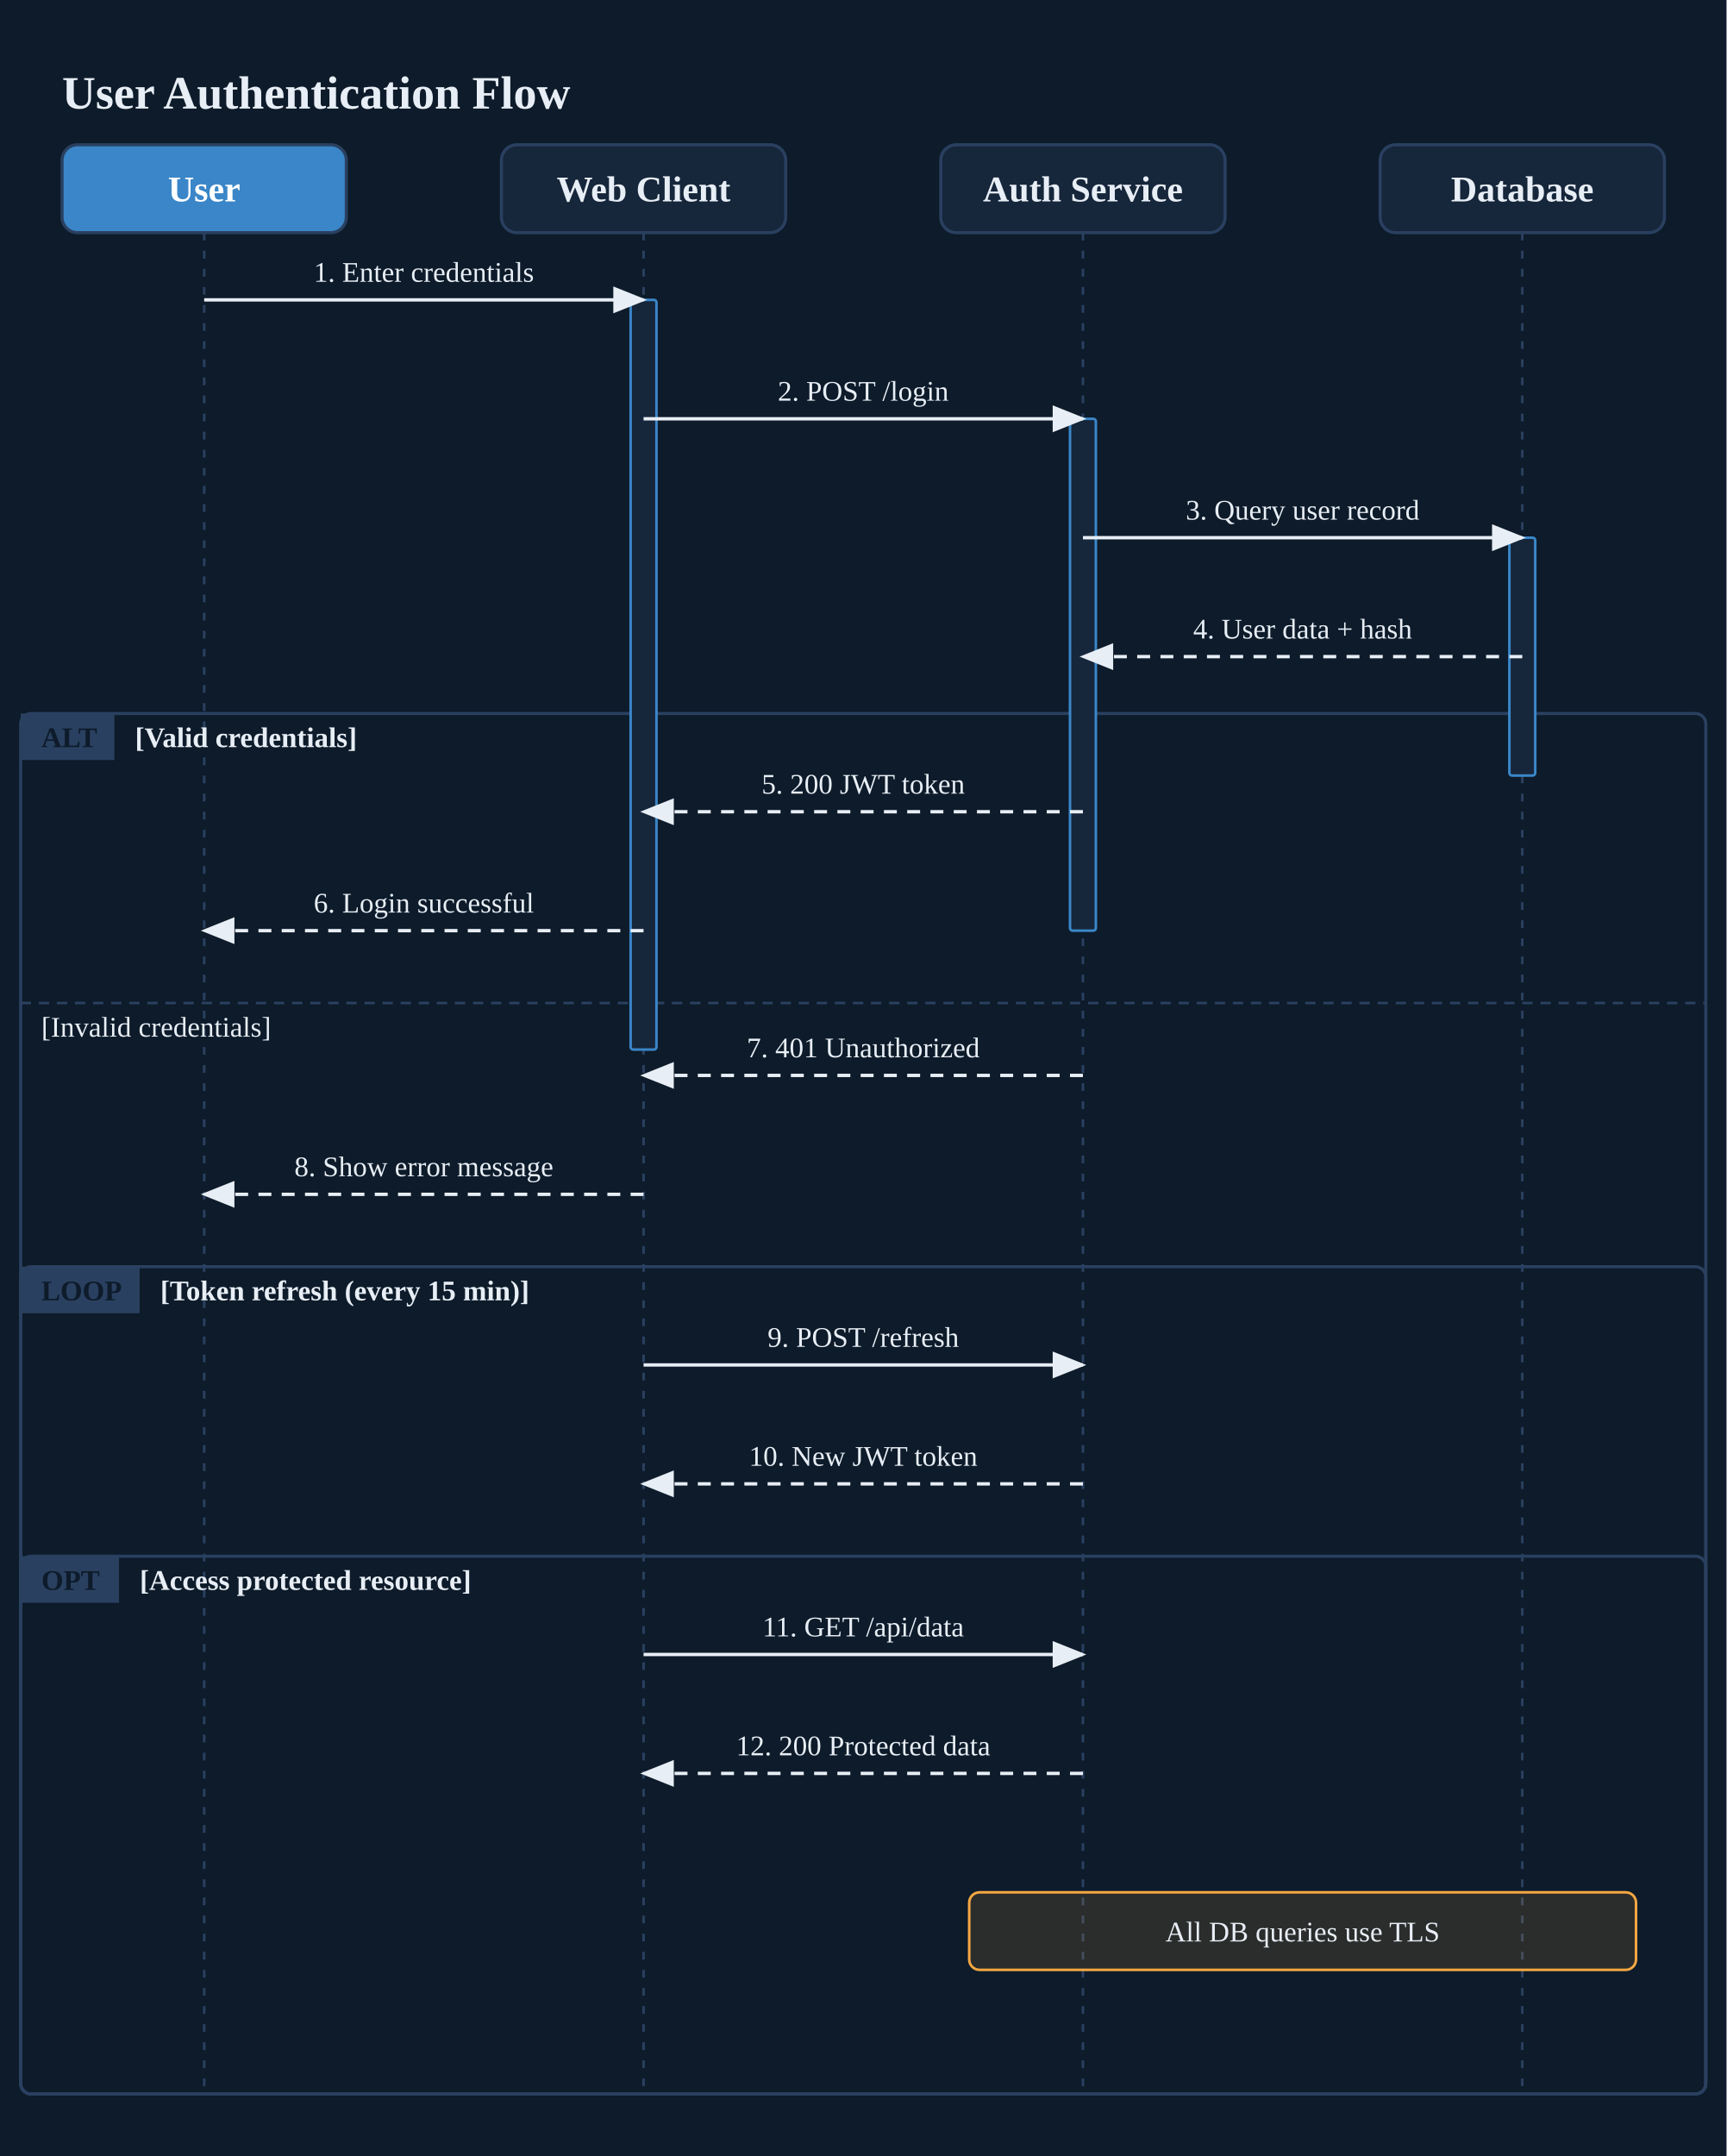
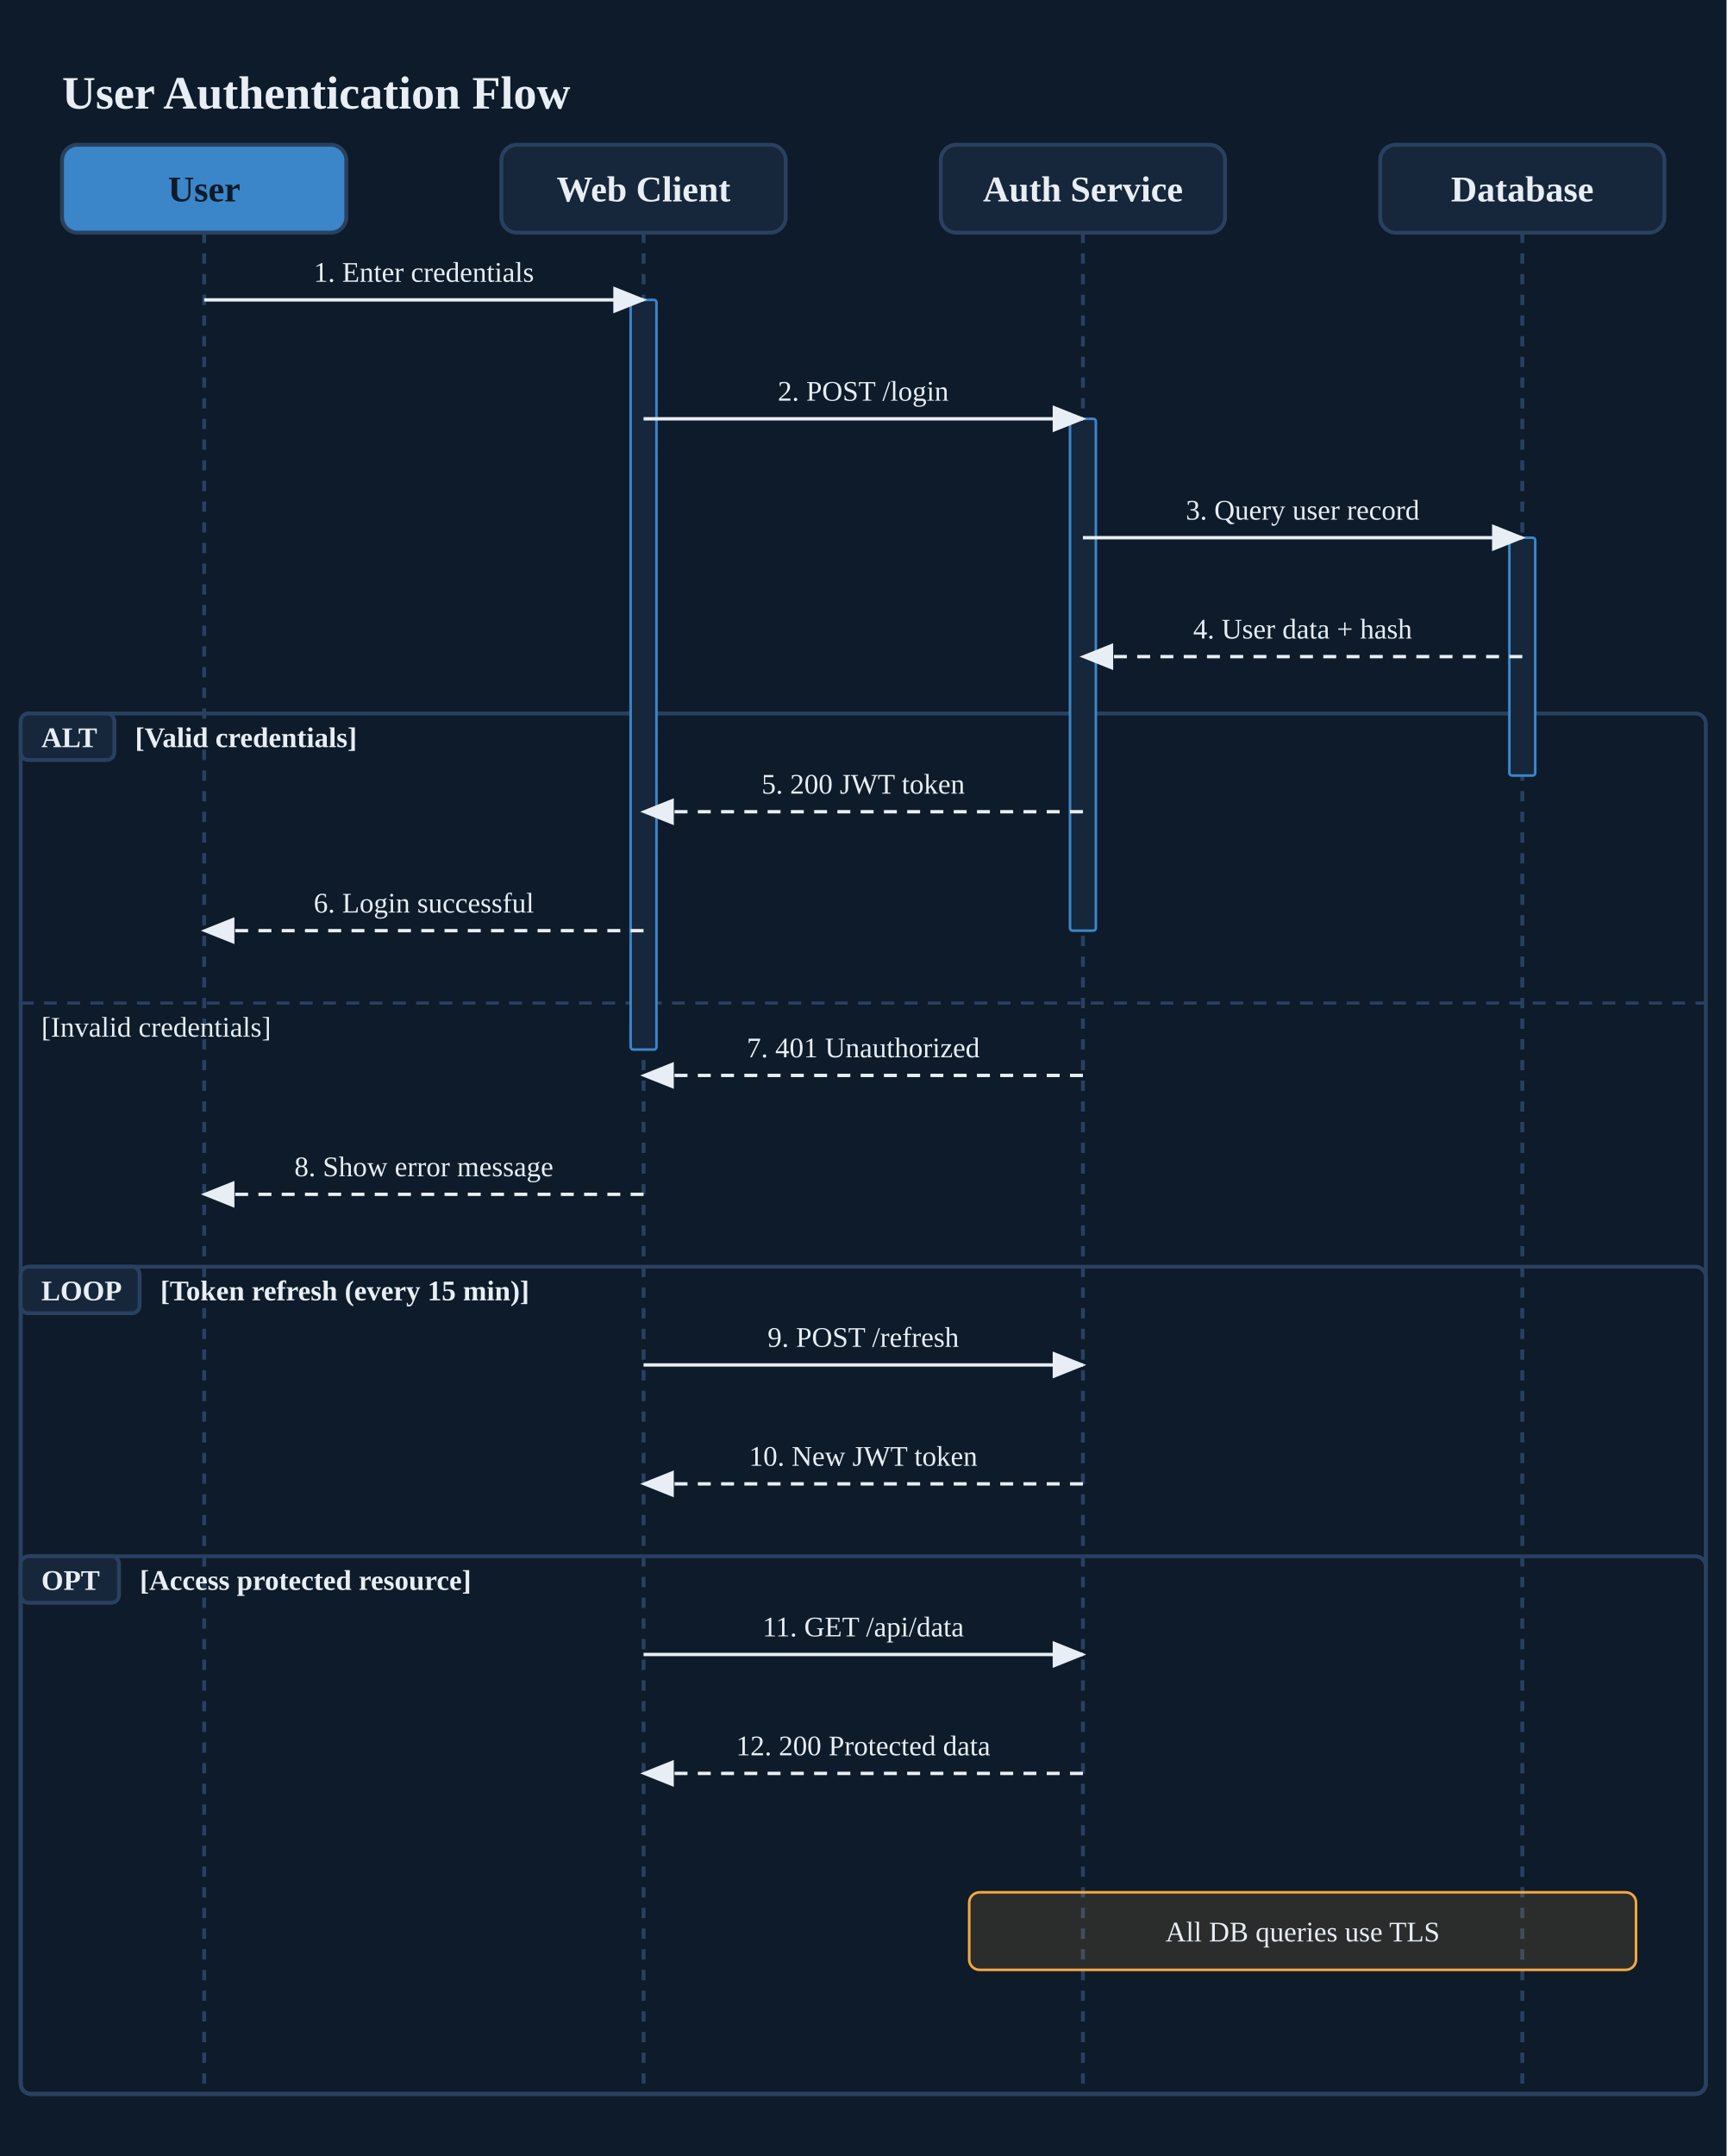
<svg xmlns="http://www.w3.org/2000/svg" viewBox="0 0 668 834" width="668" height="834">
  <defs>
    <marker id="seq-arrow" markerWidth="10" markerHeight="8" refX="9" refY="4" orient="auto">
      <polygon points="0 0, 10 4, 0 8" fill="#E8EEF5" />
    </marker>
    <marker id="seq-open" markerWidth="11" markerHeight="9" refX="9" refY="4.5" orient="auto">
      <polyline points="0 0, 10 4.5, 0 9" fill="none" stroke="#E8EEF5" stroke-width="1.3" />
    </marker>
  </defs>
-   <rect width="100%" height="100%" fill="#0D1B2A" />
-   <path d="M 79 90 L 79 810" stroke="#2A4060" stroke-width="1" fill="none" stroke-dasharray="3 4" />
-   <path d="M 249 90 L 249 810" stroke="#2A4060" stroke-width="1" fill="none" stroke-dasharray="3 4" />
-   <path d="M 419 90 L 419 810" stroke="#2A4060" stroke-width="1" fill="none" stroke-dasharray="3 4" />
-   <path d="M 589 90 L 589 810" stroke="#2A4060" stroke-width="1" fill="none" stroke-dasharray="3 4" />
-   <rect x="8" y="276" width="652" height="534" fill="none" stroke="#2A4060" stroke-width="1.2" rx="4" />
-   <rect x="8" y="276" width="36.25" height="18" fill="#2A4060" stroke="#2A4060" stroke-width="0" />
-   <text x="16" y="289" font-size="11" font-family="Georgia, &quot;Times New Roman&quot;, serif" fill="#0D1B2A" font-weight="bold">ALT</text>
+   <rect x="0" y="0" width="668" height="834" fill="#0D1B2A" />
+   <path d="M 79 90 L 79 810" stroke="#2A4060" stroke-width="1.5" fill="none" stroke-dasharray="4 4" />
+   <path d="M 249 90 L 249 810" stroke="#2A4060" stroke-width="1.5" fill="none" stroke-dasharray="4 4" />
+   <path d="M 419 90 L 419 810" stroke="#2A4060" stroke-width="1.5" fill="none" stroke-dasharray="4 4" />
+   <path d="M 589 90 L 589 810" stroke="#2A4060" stroke-width="1.5" fill="none" stroke-dasharray="4 4" />
+   <rect x="8" y="276" width="652" height="534" fill="none" stroke="#2A4060" stroke-width="1.5" rx="4" />
+   <rect x="8" y="276" width="36.25" height="18" fill="#16263B" stroke="#2A4060" stroke-width="1.5" rx="3" />
+   <text x="16" y="289" font-size="11" font-family="Georgia, &quot;Times New Roman&quot;, serif" fill="#E8EEF5" font-weight="bold">ALT</text>
  <text x="52.25" y="289" font-size="11" font-family="Georgia, &quot;Times New Roman&quot;, serif" fill="#E8EEF5" font-weight="bold">[Valid credentials]</text>
-   <path d="M 8 388 L 660 388" stroke="#2A4060" stroke-width="1" fill="none" stroke-dasharray="4 3" />
+   <path d="M 8 388 L 660 388" stroke="#2A4060" stroke-width="1.2" fill="none" stroke-dasharray="5 4" />
  <text x="16" y="401" font-size="11" font-family="Georgia, &quot;Times New Roman&quot;, serif" fill="#E8EEF5">[Invalid credentials]</text>
-   <rect x="8" y="490" width="652" height="320" fill="none" stroke="#2A4060" stroke-width="1.2" rx="4" />
-   <rect x="8" y="490" width="46.02" height="18" fill="#2A4060" stroke="#2A4060" stroke-width="0" />
-   <text x="16" y="503" font-size="11" font-family="Georgia, &quot;Times New Roman&quot;, serif" fill="#0D1B2A" font-weight="bold">LOOP</text>
+   <rect x="8" y="490" width="652" height="320" fill="none" stroke="#2A4060" stroke-width="1.5" rx="4" />
+   <rect x="8" y="490" width="46.02" height="18" fill="#16263B" stroke="#2A4060" stroke-width="1.5" rx="3" />
+   <text x="16" y="503" font-size="11" font-family="Georgia, &quot;Times New Roman&quot;, serif" fill="#E8EEF5" font-weight="bold">LOOP</text>
  <text x="62.02" y="503" font-size="11" font-family="Georgia, &quot;Times New Roman&quot;, serif" fill="#E8EEF5" font-weight="bold">[Token refresh (every 15 min)]</text>
-   <rect x="8" y="602" width="652" height="208" fill="none" stroke="#2A4060" stroke-width="1.2" rx="4" />
-   <rect x="8" y="602" width="38.06" height="18" fill="#2A4060" stroke="#2A4060" stroke-width="0" />
-   <text x="16" y="615" font-size="11" font-family="Georgia, &quot;Times New Roman&quot;, serif" fill="#0D1B2A" font-weight="bold">OPT</text>
+   <rect x="8" y="602" width="652" height="208" fill="none" stroke="#2A4060" stroke-width="1.5" rx="4" />
+   <rect x="8" y="602" width="38.06" height="18" fill="#16263B" stroke="#2A4060" stroke-width="1.5" rx="3" />
+   <text x="16" y="615" font-size="11" font-family="Georgia, &quot;Times New Roman&quot;, serif" fill="#E8EEF5" font-weight="bold">OPT</text>
  <text x="54.06" y="615" font-size="11" font-family="Georgia, &quot;Times New Roman&quot;, serif" fill="#E8EEF5" font-weight="bold">[Access protected resource]</text>
  <rect x="584" y="208" width="10" height="92" fill="#16263B" stroke="#3A86C8" stroke-width="1" rx="1" />
  <rect x="414" y="162" width="10" height="198" fill="#16263B" stroke="#3A86C8" stroke-width="1" rx="1" />
  <rect x="244" y="116" width="10" height="290" fill="#16263B" stroke="#3A86C8" stroke-width="1" rx="1" />
  <text x="24" y="42" font-size="18" font-family="Georgia, &quot;Times New Roman&quot;, serif" fill="#E8EEF5" font-weight="bold">User Authentication Flow</text>
  <text x="164" y="109" font-size="11" font-family="Georgia, &quot;Times New Roman&quot;, serif" fill="#E8EEF5" text-anchor="middle">1. Enter credentials</text>
  <path d="M 79 116 L 249 116" stroke="#E8EEF5" stroke-width="1.3" fill="none" marker-end="url(#seq-arrow)" />
  <text x="334" y="155" font-size="11" font-family="Georgia, &quot;Times New Roman&quot;, serif" fill="#E8EEF5" text-anchor="middle">2. POST /login</text>
  <path d="M 249 162 L 419 162" stroke="#E8EEF5" stroke-width="1.3" fill="none" marker-end="url(#seq-arrow)" />
  <text x="504" y="201" font-size="11" font-family="Georgia, &quot;Times New Roman&quot;, serif" fill="#E8EEF5" text-anchor="middle">3. Query user record</text>
  <path d="M 419 208 L 589 208" stroke="#E8EEF5" stroke-width="1.3" fill="none" marker-end="url(#seq-arrow)" />
  <text x="504" y="247" font-size="11" font-family="Georgia, &quot;Times New Roman&quot;, serif" fill="#E8EEF5" text-anchor="middle">4. User data + hash</text>
  <path d="M 589 254 L 419 254" stroke="#E8EEF5" stroke-width="1.3" fill="none" stroke-dasharray="5 4" marker-end="url(#seq-arrow)" />
  <text x="334" y="307" font-size="11" font-family="Georgia, &quot;Times New Roman&quot;, serif" fill="#E8EEF5" text-anchor="middle">5. 200 JWT token</text>
  <path d="M 419 314 L 249 314" stroke="#E8EEF5" stroke-width="1.3" fill="none" stroke-dasharray="5 4" marker-end="url(#seq-arrow)" />
  <text x="164" y="353" font-size="11" font-family="Georgia, &quot;Times New Roman&quot;, serif" fill="#E8EEF5" text-anchor="middle">6. Login successful</text>
  <path d="M 249 360 L 79 360" stroke="#E8EEF5" stroke-width="1.3" fill="none" stroke-dasharray="5 4" marker-end="url(#seq-arrow)" />
  <text x="334" y="409" font-size="11" font-family="Georgia, &quot;Times New Roman&quot;, serif" fill="#E8EEF5" text-anchor="middle">7. 401 Unauthorized</text>
  <path d="M 419 416 L 249 416" stroke="#E8EEF5" stroke-width="1.3" fill="none" stroke-dasharray="5 4" marker-end="url(#seq-arrow)" />
  <text x="164" y="455" font-size="11" font-family="Georgia, &quot;Times New Roman&quot;, serif" fill="#E8EEF5" text-anchor="middle">8. Show error message</text>
  <path d="M 249 462 L 79 462" stroke="#E8EEF5" stroke-width="1.3" fill="none" stroke-dasharray="5 4" marker-end="url(#seq-arrow)" />
  <text x="334" y="521" font-size="11" font-family="Georgia, &quot;Times New Roman&quot;, serif" fill="#E8EEF5" text-anchor="middle">9. POST /refresh</text>
  <path d="M 249 528 L 419 528" stroke="#E8EEF5" stroke-width="1.3" fill="none" marker-end="url(#seq-arrow)" />
  <text x="334" y="567" font-size="11" font-family="Georgia, &quot;Times New Roman&quot;, serif" fill="#E8EEF5" text-anchor="middle">10. New JWT token</text>
  <path d="M 419 574 L 249 574" stroke="#E8EEF5" stroke-width="1.3" fill="none" stroke-dasharray="5 4" marker-end="url(#seq-arrow)" />
  <text x="334" y="633" font-size="11" font-family="Georgia, &quot;Times New Roman&quot;, serif" fill="#E8EEF5" text-anchor="middle">11. GET /api/data</text>
  <path d="M 249 640 L 419 640" stroke="#E8EEF5" stroke-width="1.3" fill="none" marker-end="url(#seq-arrow)" />
  <text x="334" y="679" font-size="11" font-family="Georgia, &quot;Times New Roman&quot;, serif" fill="#E8EEF5" text-anchor="middle">12. 200 Protected data</text>
  <path d="M 419 686 L 249 686" stroke="#E8EEF5" stroke-width="1.3" fill="none" stroke-dasharray="5 4" marker-end="url(#seq-arrow)" />
  <rect x="375" y="732" width="258" height="30" fill="#F4A74222" stroke="#F4A742" stroke-width="1" rx="4" />
  <text x="504" y="751" font-size="11" font-family="Georgia, &quot;Times New Roman&quot;, serif" fill="#E8EEF5" text-anchor="middle">All DB queries use TLS</text>
-   <rect x="24" y="56" width="110" height="34" fill="#3A86C8" stroke="#2A4060" stroke-width="1.2" rx="6" />
-   <text x="79" y="77.9" font-size="14" font-family="Georgia, &quot;Times New Roman&quot;, serif" fill="#FFFFFF" text-anchor="middle" font-weight="bold">User</text>
-   <rect x="194" y="56" width="110" height="34" fill="#16263B" stroke="#2A4060" stroke-width="1.2" rx="6" />
+   <rect x="24" y="56" width="110" height="34" fill="#3A86C8" stroke="#2A4060" stroke-width="1.5" rx="6" />
+   <text x="79" y="77.9" font-size="14" font-family="Georgia, &quot;Times New Roman&quot;, serif" fill="#0D1B2A" text-anchor="middle" font-weight="bold">User</text>
+   <rect x="194" y="56" width="110" height="34" fill="#16263B" stroke="#2A4060" stroke-width="1.5" rx="6" />
  <text x="249" y="77.9" font-size="14" font-family="Georgia, &quot;Times New Roman&quot;, serif" fill="#E8EEF5" text-anchor="middle" font-weight="bold">Web Client</text>
-   <rect x="364" y="56" width="110" height="34" fill="#16263B" stroke="#2A4060" stroke-width="1.2" rx="6" />
+   <rect x="364" y="56" width="110" height="34" fill="#16263B" stroke="#2A4060" stroke-width="1.5" rx="6" />
  <text x="419" y="77.9" font-size="14" font-family="Georgia, &quot;Times New Roman&quot;, serif" fill="#E8EEF5" text-anchor="middle" font-weight="bold">Auth Service</text>
-   <rect x="534" y="56" width="110" height="34" fill="#16263B" stroke="#2A4060" stroke-width="1.2" rx="6" />
+   <rect x="534" y="56" width="110" height="34" fill="#16263B" stroke="#2A4060" stroke-width="1.5" rx="6" />
  <text x="589" y="77.9" font-size="14" font-family="Georgia, &quot;Times New Roman&quot;, serif" fill="#E8EEF5" text-anchor="middle" font-weight="bold">Database</text>
</svg>
